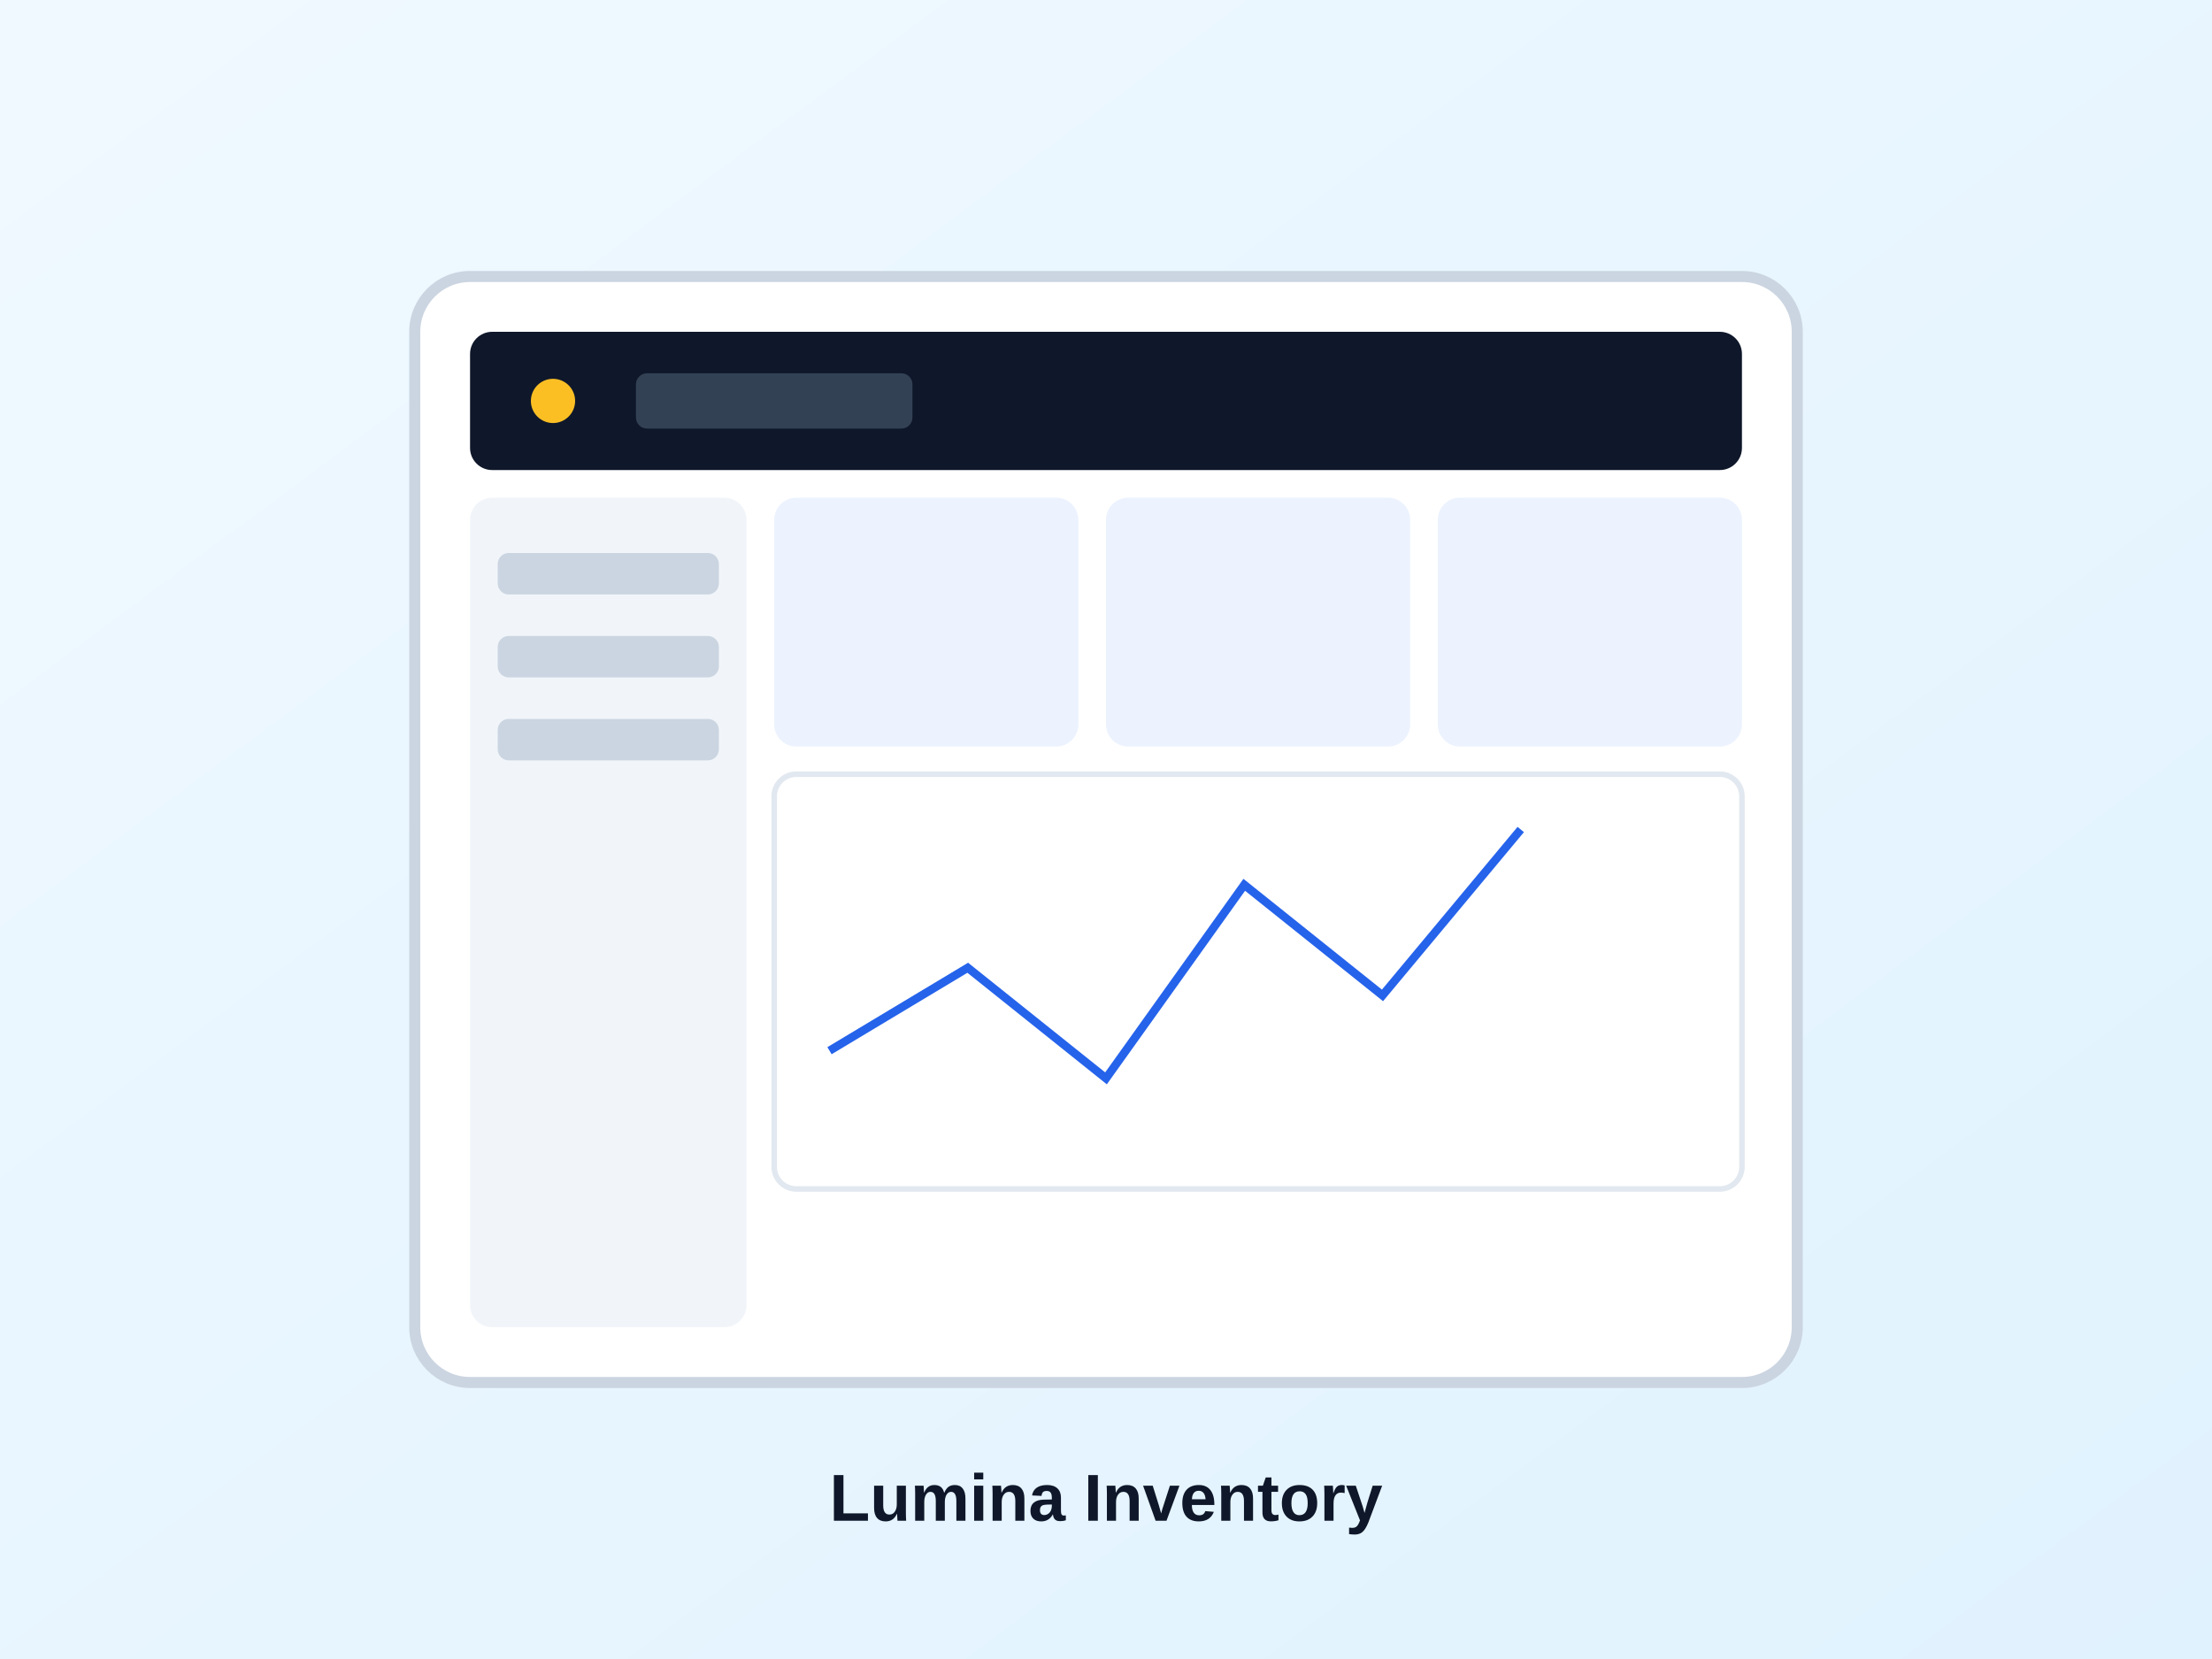
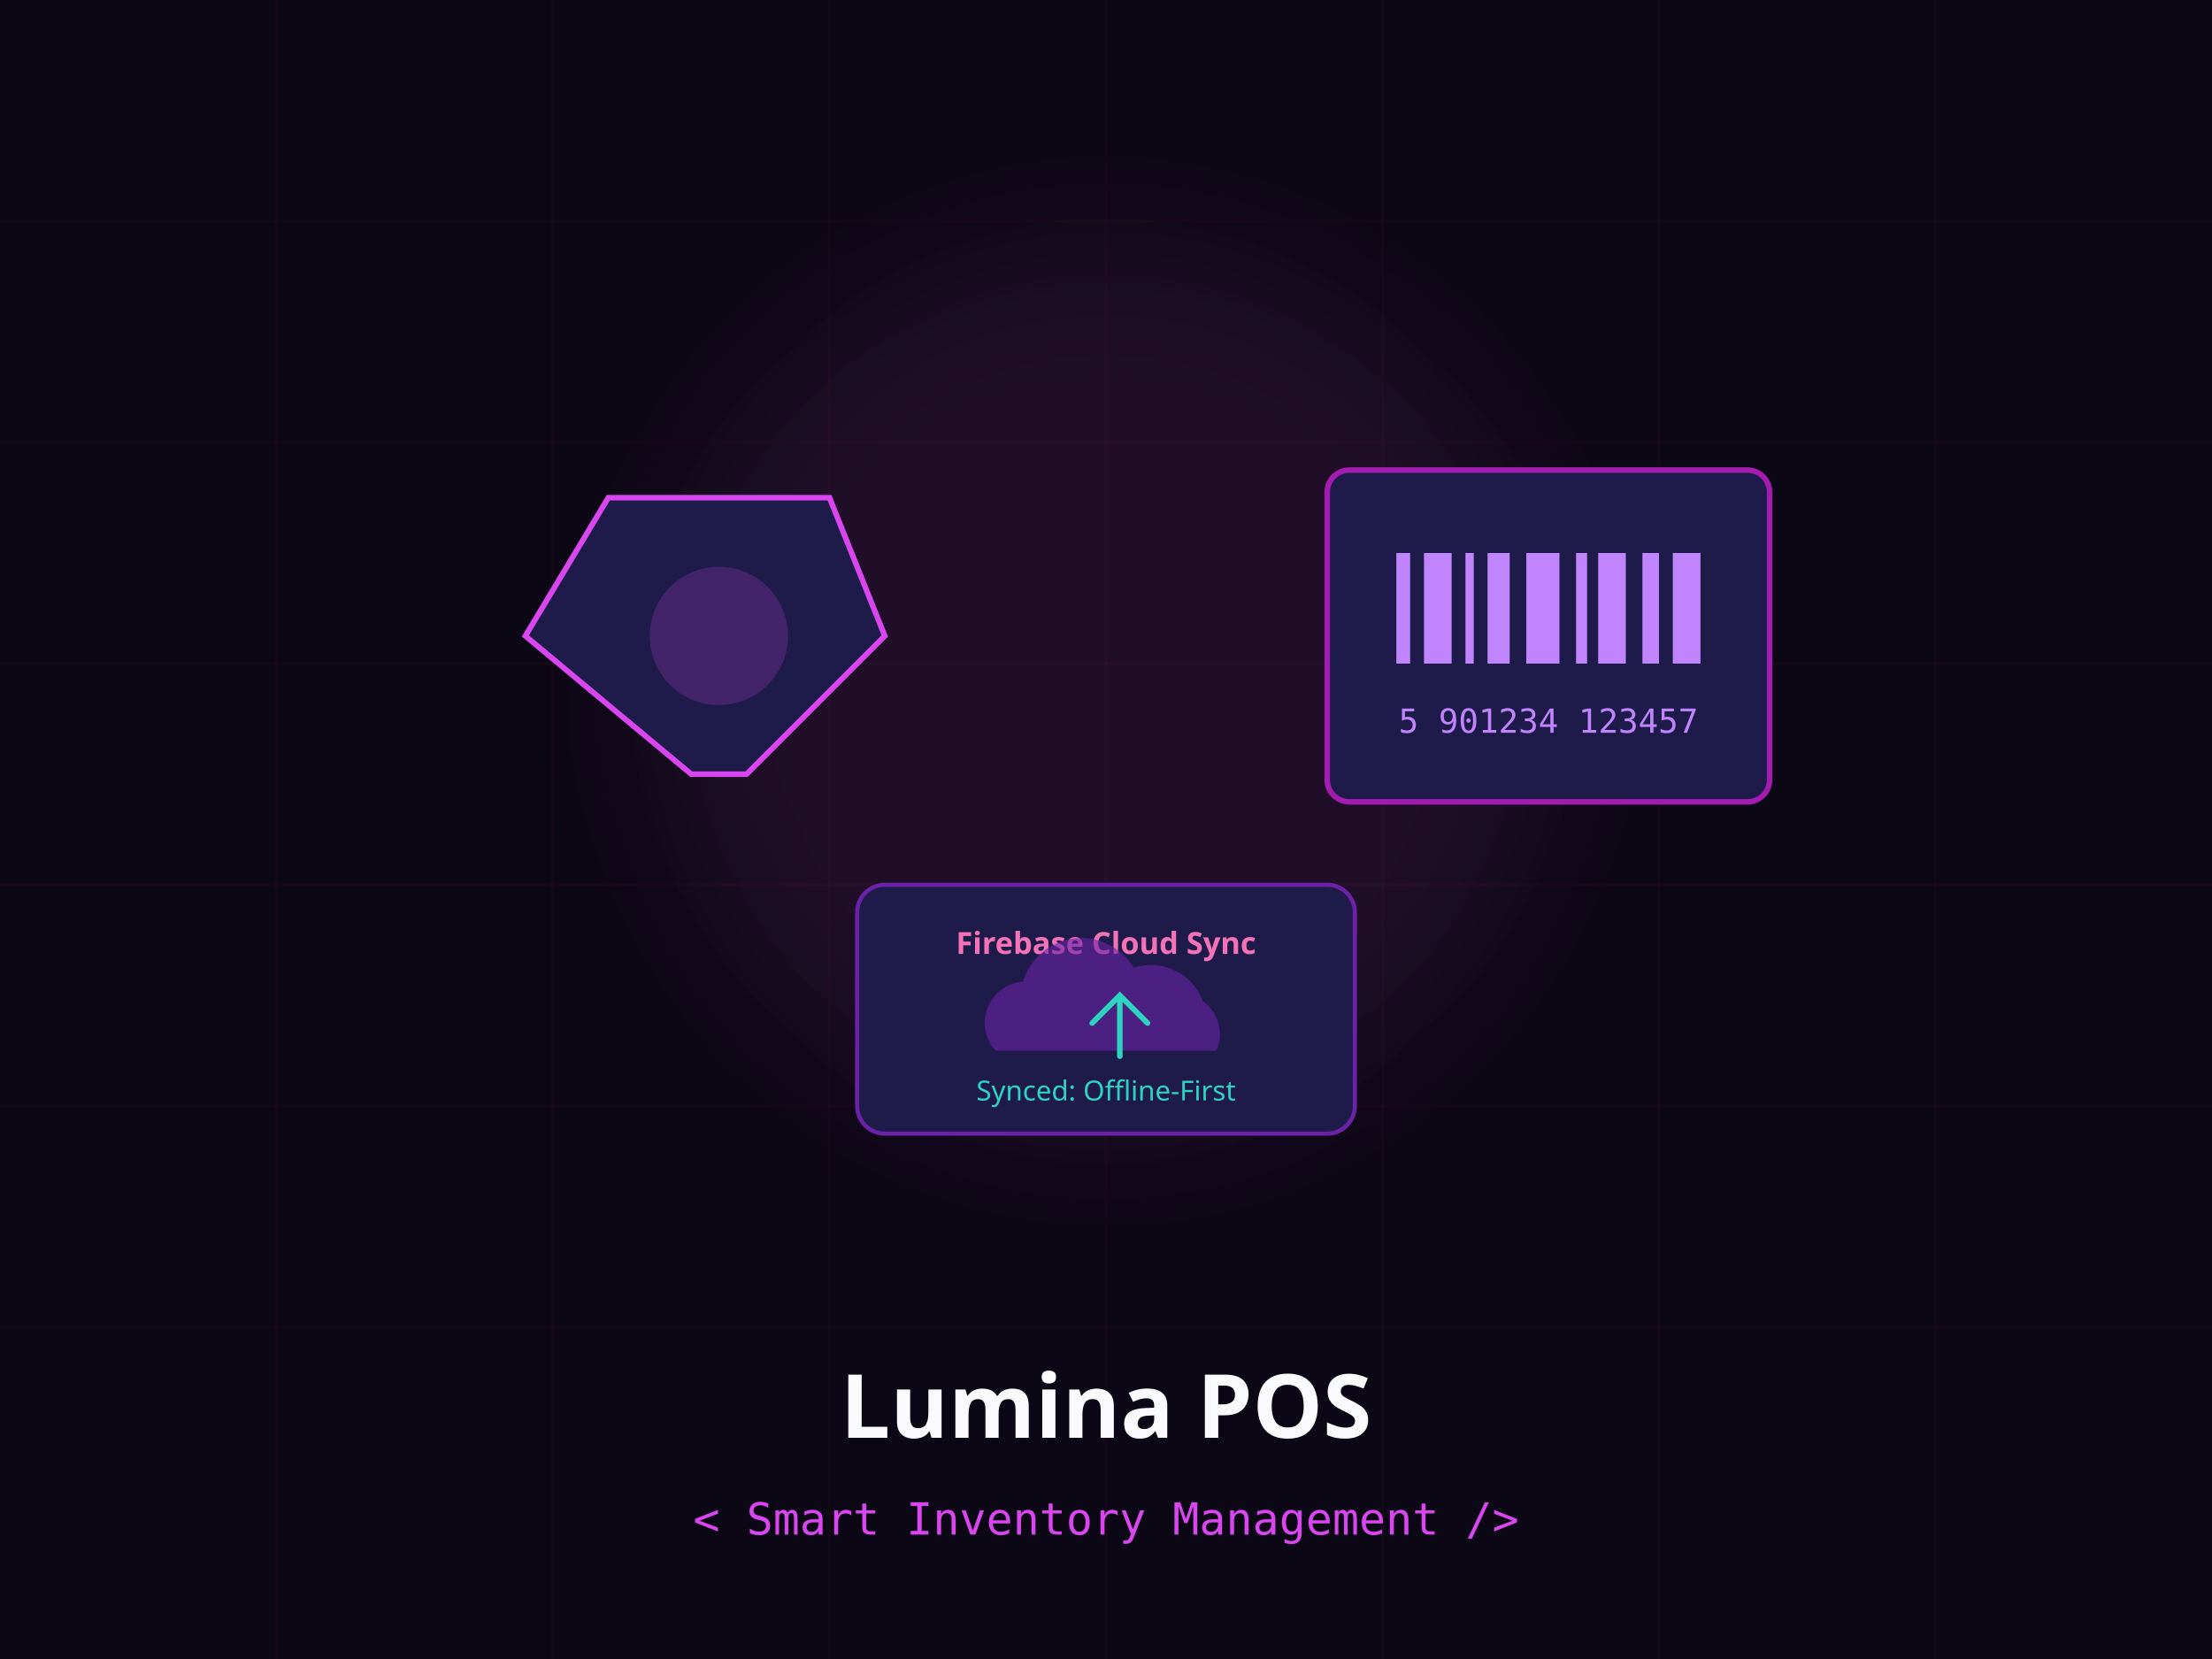
<svg xmlns="http://www.w3.org/2000/svg" width="800" height="600">
-   <defs>
-     <linearGradient id="grad1" x1="0%" y1="0%" x2="100%" y2="100%">
-       <stop offset="0%" style="stop-color:#f0f9ff;stop-opacity:1" />
-       <stop offset="100%" style="stop-color:#e0f2fe;stop-opacity:1" />
-     </linearGradient>
-   </defs>
-   <rect width="100%" height="100%" fill="url(#grad1)" />
-   <rect x="150" y="100" width="500" height="400" rx="20" fill="white" stroke="#cbd5e1" stroke-width="4" />
-   <rect x="170" y="120" width="460" height="50" rx="8" fill="#0f172a" />
-   <circle cx="200" cy="145" r="8" fill="#fbbf24" />
-   <rect x="230" y="135" width="100" height="20" rx="4" fill="#334155" />
-   <rect x="170" y="180" width="100" height="300" rx="8" fill="#f1f5f9" />
-   <rect x="180" y="200" width="80" height="15" rx="4" fill="#cbd5e1" />
-   <rect x="180" y="230" width="80" height="15" rx="4" fill="#cbd5e1" />
-   <rect x="180" y="260" width="80" height="15" rx="4" fill="#cbd5e1" />
-   <rect x="280" y="180" width="110" height="90" rx="8" fill="#3b82f6" opacity="0.1" />
-   <rect x="400" y="180" width="110" height="90" rx="8" fill="#3b82f6" opacity="0.1" />
-   <rect x="520" y="180" width="110" height="90" rx="8" fill="#3b82f6" opacity="0.1" />
-   <rect x="280" y="280" width="350" height="150" rx="8" fill="white" stroke="#e2e8f0" stroke-width="2" />
-   <path d="M300 380 L350 350 L400 390 L450 320 L500 360 L550 300" fill="none" stroke="#2563eb" stroke-width="3" />
-   <text x="400" y="550" font-family="Arial, sans-serif" font-size="24" font-weight="bold" fill="#0f172a" text-anchor="middle">Lumina Inventory</text>
+   <rect width="100%" height="100%" fill="#0c0714" />
+   <path d="M 0,80 L 800,80 M 0,160 L 800,160 M 0,240 L 800,240 M 0,320 L 800,320 M 0,400 L 800,400 M 0,480 L 800,480" stroke="#f43f5e" stroke-opacity="0.03" stroke-width="1" />
+   <path d="M 100,0 L 100,600 M 200,0 L 200,600 M 300,0 L 300,600 M 400,0 L 400,600 M 500,0 L 500,600 M 600,0 L 600,600 M 700,0 L 700,600" stroke="#f43f5e" stroke-opacity="0.03" stroke-width="1" />
+   <circle cx="400" cy="250" r="160" fill="#d946ef" fill-opacity="0.1" filter="blur(25px)" />
+   <g transform="translate(180, 150)">
+     <path d="M 10,80 L 40,30 L 120,30 L 140,80 L 90,130 L 70,130 Z" fill="#1e1b4b" stroke="#d946ef" stroke-width="2" />
+     <circle cx="80" cy="80" r="25" fill="#d946ef" fill-opacity="0.2" />
+     <line x1="100" y1="80" x2="350" y2="80" stroke="#f43f5e" stroke-width="4" filter="drop-shadow(0 0 5px #f43f5e)" />
+   </g>
+   <g transform="translate(480, 170)">
+     <rect x="0" y="0" width="160" height="120" rx="8" fill="#1e1b4b" stroke="#a21caf" stroke-width="2" />
+     <rect x="25" y="30" width="5" height="40" fill="#c084fc" />
+     <rect x="35" y="30" width="10" height="40" fill="#c084fc" />
+     <rect x="50" y="30" width="3" height="40" fill="#c084fc" />
+     <rect x="58" y="30" width="8" height="40" fill="#c084fc" />
+     <rect x="72" y="30" width="12" height="40" fill="#c084fc" />
+     <rect x="90" y="30" width="4" height="40" fill="#c084fc" />
+     <rect x="98" y="30" width="10" height="40" fill="#c084fc" />
+     <rect x="114" y="30" width="6" height="40" fill="#c084fc" />
+     <rect x="125" y="30" width="10" height="40" fill="#c084fc" />
+     <text x="80" y="95" font-family="monospace" font-size="12" fill="#c084fc" text-anchor="middle">5 901234 123457</text>
+   </g>
+   <g transform="translate(310, 320)">
+     <rect x="0" y="0" width="180" height="90" rx="10" fill="#1e1b4b" stroke="#6b21a8" stroke-width="1.5" />
+     <text x="90" y="25" font-family="sans-serif" font-weight="bold" font-size="11" fill="#f472b6" text-anchor="middle">Firebase Cloud Sync</text>
+     <path d="M 50,60 A 15,15 0 0,1 60,35 A 22,22 0 0,1 100,30 A 20,20 0 0,1 125,42 A 15,15 0 0,1 130,60 Z" fill="#6b21a8" opacity="0.6" />
+     <path d="M 85,50 L 95,40 L 105,50 M 95,40 L 95,62" fill="none" stroke="#2dd4bf" stroke-width="2" stroke-linecap="round" />
+     <text x="90" y="78" font-family="sans-serif" font-size="10" fill="#2dd4bf" text-anchor="middle">Synced: Offline-First</text>
+   </g>
+   <text x="400" y="520" font-family="sans-serif" font-size="32" font-weight="bold" fill="#f8fafc" text-anchor="middle">Lumina POS</text>
+   <text x="400" y="555" font-family="monospace" font-size="16" fill="#d946ef" text-anchor="middle">&lt; Smart Inventory Management /&gt;</text>
</svg>
